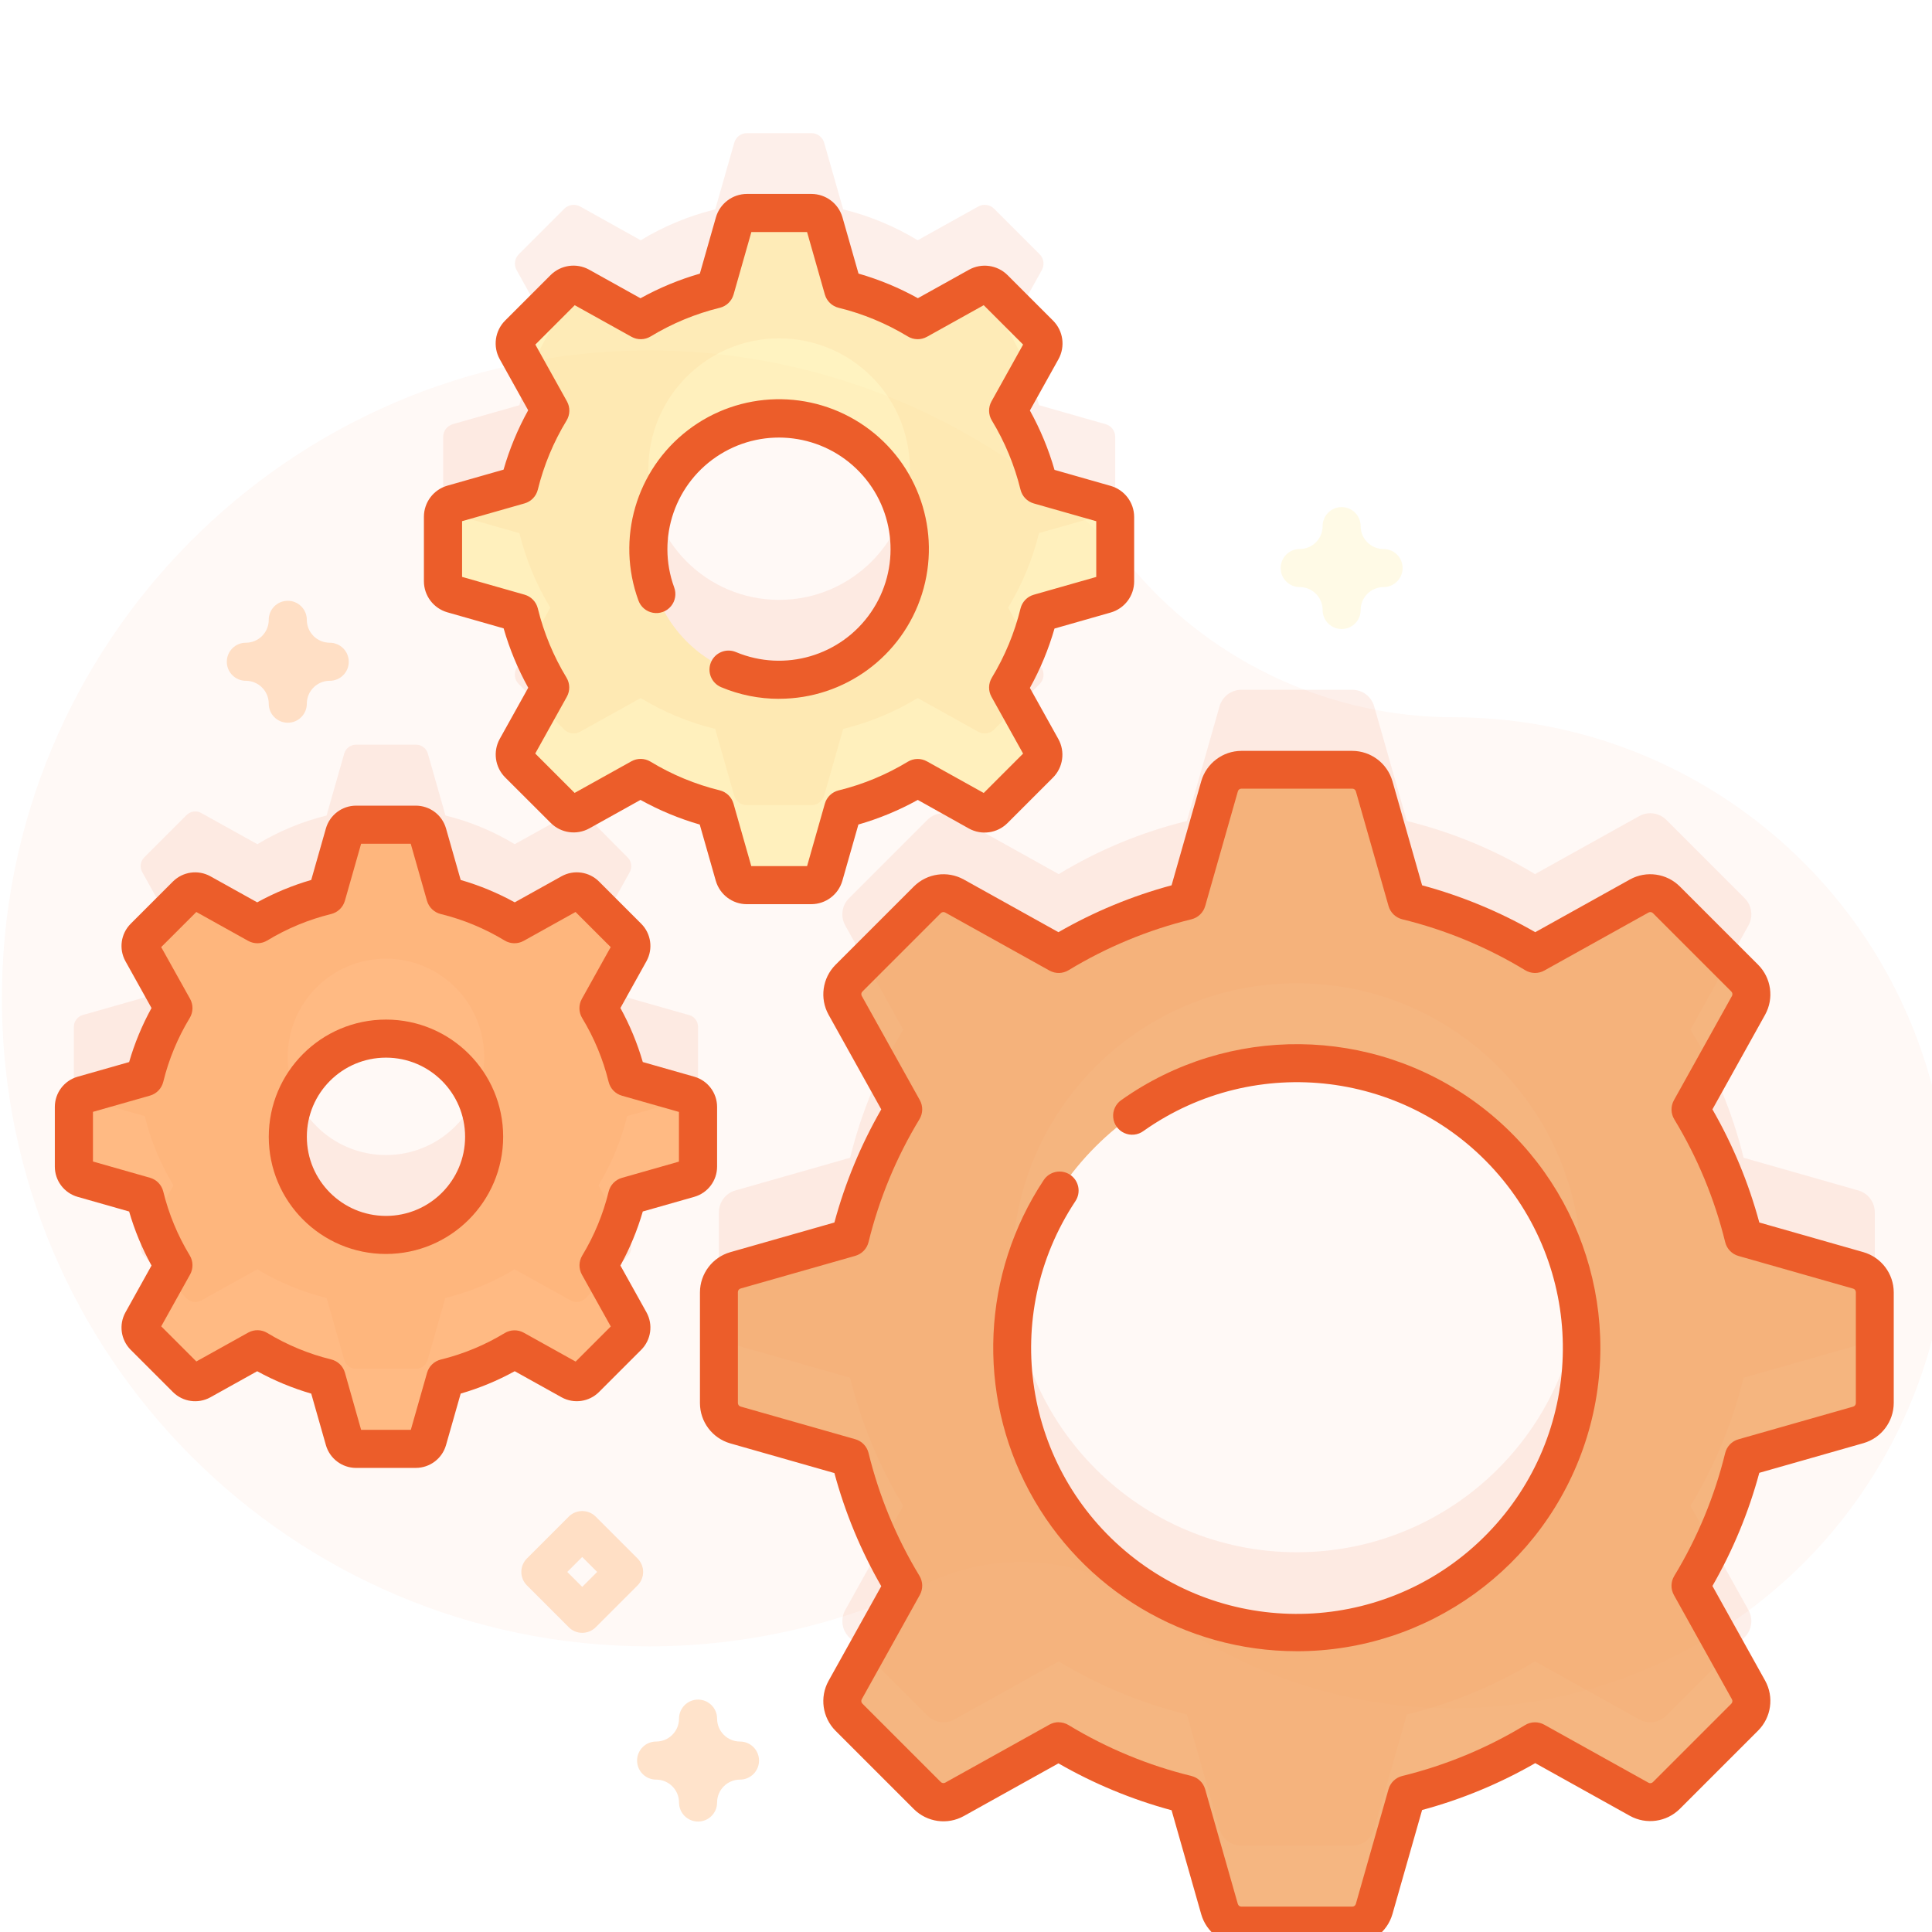
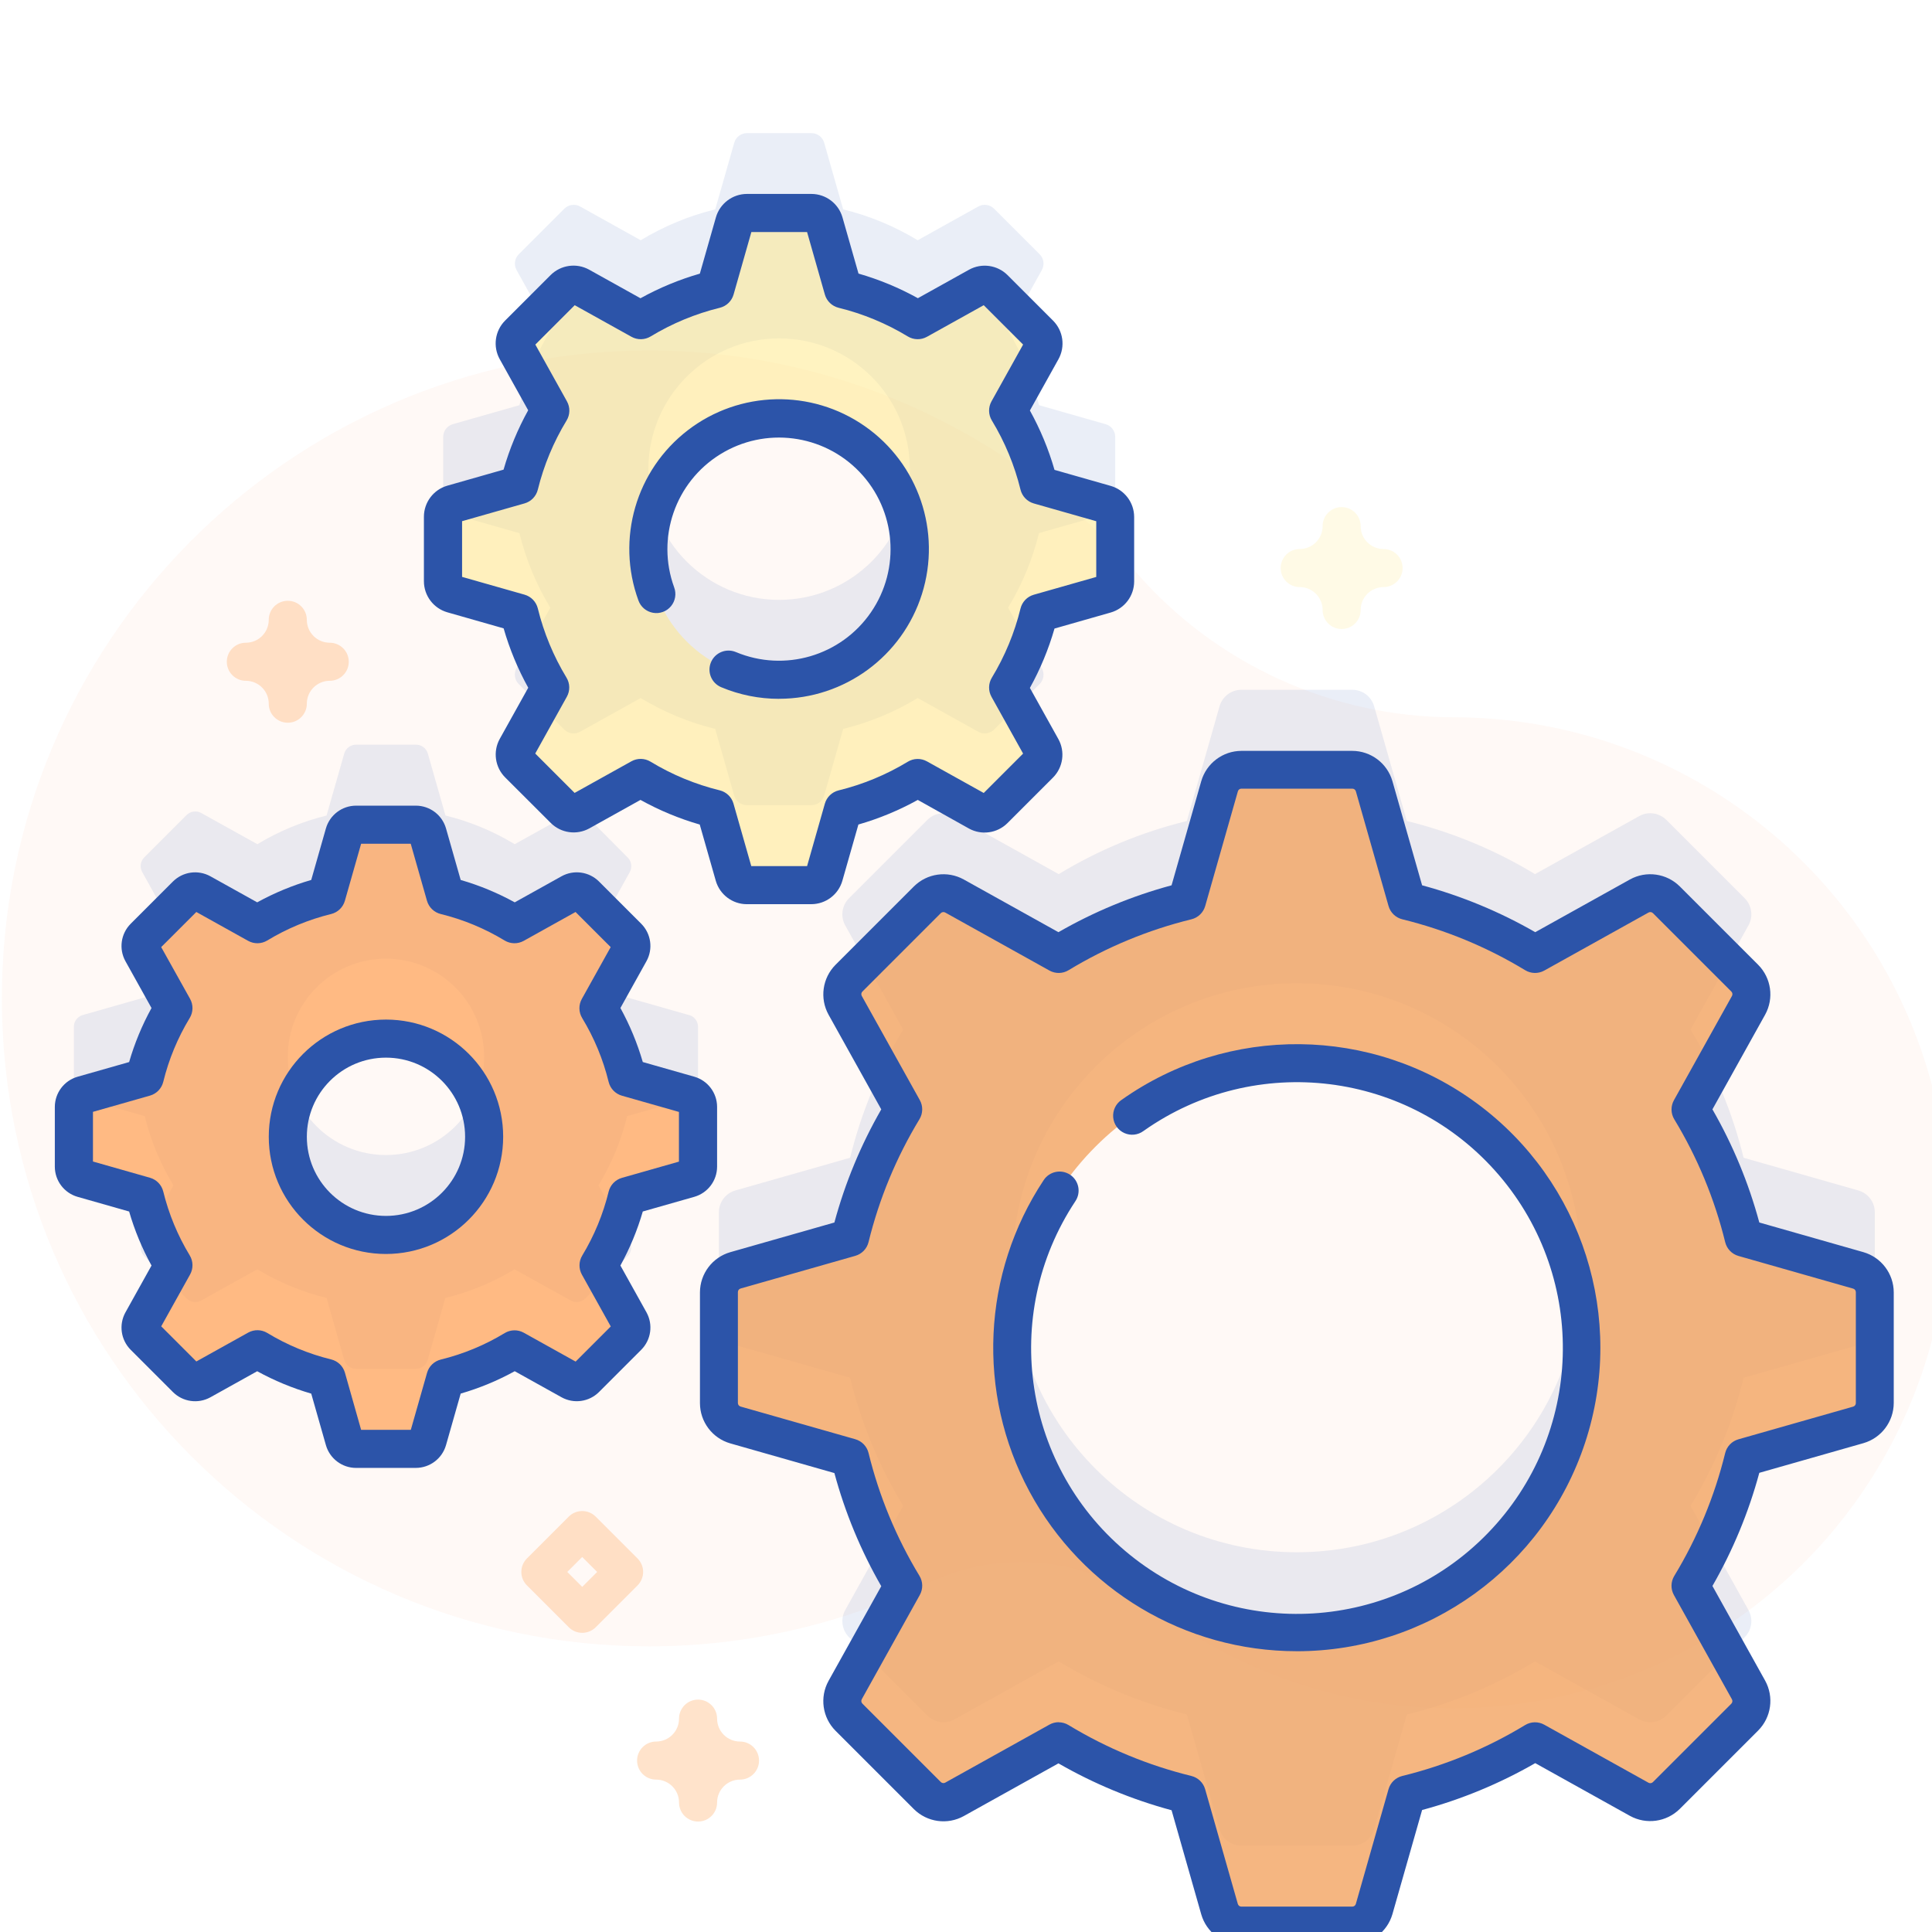
<svg xmlns="http://www.w3.org/2000/svg" id="custom-app-illustration" class="icon" width="100" height="100" viewBox="0 0 92.778 80">
  <g id="custom-app-illustration" transform="translate(0 -17.999)">
    <path id="Path_239" class="path fill primary" d="M69.929,92.749h-.105a20.248,20.248,0,0,1-15.25-6.943,31.042,31.042,0,0,0-23.6-10.672,31.115,31.115,0,0,0,.141,62.229,30.979,30.979,0,0,0,13.442-3.047,10.377,10.377,0,0,1,10.778,1.126A23.792,23.792,0,1,0,69.929,92.749Z" transform="translate(0 -46.692)" fill="#ffbd9f" opacity="0.1" />
-     <path id="Path_240" class="path fill primary" d="M243.586,188.317l-5.508-1.569a21.95,21.95,0,0,0-2.551-6.155l2.787-5.006a1.093,1.093,0,0,0-.182-1.3l-3.765-3.765a1.093,1.093,0,0,0-1.3-.182l-5.006,2.787a21.951,21.951,0,0,0-6.155-2.551l-1.569-5.508a1.091,1.091,0,0,0-1.05-.793h-5.324a1.091,1.091,0,0,0-1.05.793l-1.569,5.508a21.951,21.951,0,0,0-6.155,2.551l-5.006-2.787a1.093,1.093,0,0,0-1.3.182l-3.765,3.765a1.093,1.093,0,0,0-.182,1.3l2.787,5.006a21.95,21.95,0,0,0-2.551,6.155l-5.508,1.569a1.091,1.091,0,0,0-.793,1.05v5.324a1.091,1.091,0,0,0,.793,1.05l5.508,1.569a21.95,21.95,0,0,0,2.551,6.155l-2.787,5.006a1.093,1.093,0,0,0,.182,1.3l3.765,3.765a1.093,1.093,0,0,0,1.3.182l5.006-2.787a21.949,21.949,0,0,0,6.155,2.551l1.569,5.508a1.091,1.091,0,0,0,1.05.793h5.324a1.091,1.091,0,0,0,1.05-.793l1.569-5.508a21.951,21.951,0,0,0,6.155-2.551l5.006,2.787a1.093,1.093,0,0,0,1.3-.182l3.765-3.765a1.093,1.093,0,0,0,.182-1.3l-2.787-5.006a21.95,21.95,0,0,0,2.551-6.155l5.508-1.569a1.091,1.091,0,0,0,.793-1.05v-5.324A1.091,1.091,0,0,0,243.586,188.317Zm-26.963,17.375a13.663,13.663,0,1,1,13.663-13.663A13.664,13.664,0,0,1,216.623,205.692Z" transform="translate(-154.348 -119.54)" fill="#ec5d2a" opacity="0.1" />
-     <path id="Path_241" class="path fill primary" d="M48.953,191.708l-2.974-.847a11.854,11.854,0,0,0-1.377-3.323l1.5-2.7a.59.59,0,0,0-.1-.7L43.975,182.1a.59.59,0,0,0-.7-.1l-2.7,1.5a11.854,11.854,0,0,0-3.323-1.377l-.847-2.974a.589.589,0,0,0-.567-.428H32.956a.59.59,0,0,0-.567.428l-.847,2.974a11.854,11.854,0,0,0-3.323,1.377l-2.7-1.5a.59.59,0,0,0-.7.1l-2.033,2.033a.59.59,0,0,0-.1.7l1.5,2.7a11.854,11.854,0,0,0-1.377,3.323l-2.974.847a.589.589,0,0,0-.428.567v2.875a.589.589,0,0,0,.428.567l2.974.847a11.854,11.854,0,0,0,1.377,3.323l-1.5,2.7a.591.591,0,0,0,.1.7l2.033,2.033a.59.59,0,0,0,.7.1l2.7-1.5a11.853,11.853,0,0,0,3.323,1.377l.847,2.974a.589.589,0,0,0,.567.428h2.875a.59.59,0,0,0,.567-.428l.847-2.974a11.853,11.853,0,0,0,3.323-1.377l2.7,1.5a.59.59,0,0,0,.7-.1l2.033-2.033a.59.59,0,0,0,.1-.7l-1.5-2.7a11.852,11.852,0,0,0,1.377-3.323l2.974-.847a.589.589,0,0,0,.428-.567v-2.875a.589.589,0,0,0-.428-.567Zm-14.56,6.719a4.714,4.714,0,1,1,4.714-4.714A4.714,4.714,0,0,1,34.394,198.427Z" transform="translate(-15.859 -131.35)" fill="#ec5d2a" opacity="0.1" />
-     <path id="Path_242" class="path fill primary" d="M148.223,31.98l-3.2-.912a12.765,12.765,0,0,0-1.483-3.579l1.621-2.911a.636.636,0,0,0-.106-.757l-2.189-2.189a.636.636,0,0,0-.757-.106l-2.911,1.621a12.764,12.764,0,0,0-3.579-1.483l-.912-3.2a.635.635,0,0,0-.611-.461H131a.635.635,0,0,0-.611.461l-.912,3.2a12.764,12.764,0,0,0-3.579,1.483l-2.911-1.621a.636.636,0,0,0-.757.106l-2.189,2.189a.636.636,0,0,0-.106.757l1.621,2.911a12.764,12.764,0,0,0-1.483,3.579l-3.2.912a.635.635,0,0,0-.461.611v3.1a.635.635,0,0,0,.461.611l3.2.912a12.764,12.764,0,0,0,1.483,3.579L119.931,43.7a.636.636,0,0,0,.106.757l2.189,2.189a.636.636,0,0,0,.757.106l2.911-1.621a12.758,12.758,0,0,0,3.579,1.483l.912,3.2a.635.635,0,0,0,.611.461h3.1a.635.635,0,0,0,.611-.461l.912-3.2a12.764,12.764,0,0,0,3.579-1.483l2.911,1.621a.636.636,0,0,0,.757-.106l2.189-2.189a.636.636,0,0,0,.106-.757l-1.621-2.911a12.763,12.763,0,0,0,1.483-3.579l3.2-.912a.635.635,0,0,0,.461-.611v-3.1A.635.635,0,0,0,148.223,31.98Zm-15.679,8.437a6.278,6.278,0,1,1,6.278-6.278A6.279,6.279,0,0,1,132.544,40.417Z" transform="translate(-95.129)" fill="#ec5d2a" opacity="0.101" />
+     <path id="Path_240" class="path fill primary" d="M243.586,188.317l-5.508-1.569a21.95,21.95,0,0,0-2.551-6.155l2.787-5.006a1.093,1.093,0,0,0-.182-1.3l-3.765-3.765a1.093,1.093,0,0,0-1.3-.182l-5.006,2.787a21.951,21.951,0,0,0-6.155-2.551l-1.569-5.508a1.091,1.091,0,0,0-1.05-.793h-5.324a1.091,1.091,0,0,0-1.05.793l-1.569,5.508a21.951,21.951,0,0,0-6.155,2.551l-5.006-2.787a1.093,1.093,0,0,0-1.3.182l-3.765,3.765a1.093,1.093,0,0,0-.182,1.3l2.787,5.006a21.95,21.95,0,0,0-2.551,6.155l-5.508,1.569a1.091,1.091,0,0,0-.793,1.05v5.324a1.091,1.091,0,0,0,.793,1.05l5.508,1.569a21.95,21.95,0,0,0,2.551,6.155l-2.787,5.006a1.093,1.093,0,0,0,.182,1.3l3.765,3.765a1.093,1.093,0,0,0,1.3.182l5.006-2.787a21.949,21.949,0,0,0,6.155,2.551l1.569,5.508a1.091,1.091,0,0,0,1.05.793h5.324a1.091,1.091,0,0,0,1.05-.793l1.569-5.508a21.951,21.951,0,0,0,6.155-2.551l5.006,2.787a1.093,1.093,0,0,0,1.3-.182l3.765-3.765a1.093,1.093,0,0,0,.182-1.3l-2.787-5.006a21.95,21.95,0,0,0,2.551-6.155l5.508-1.569a1.091,1.091,0,0,0,.793-1.05v-5.324A1.091,1.091,0,0,0,243.586,188.317Zm-26.963,17.375a13.663,13.663,0,1,1,13.663-13.663A13.664,13.664,0,0,1,216.623,205.692Z" transform="translate(-154.348 -119.54)" fill="#2c54a9" opacity="0.1" />
+     <path id="Path_241" class="path fill primary" d="M48.953,191.708l-2.974-.847a11.854,11.854,0,0,0-1.377-3.323l1.5-2.7a.59.59,0,0,0-.1-.7L43.975,182.1a.59.59,0,0,0-.7-.1l-2.7,1.5a11.854,11.854,0,0,0-3.323-1.377l-.847-2.974a.589.589,0,0,0-.567-.428H32.956a.59.59,0,0,0-.567.428l-.847,2.974a11.854,11.854,0,0,0-3.323,1.377l-2.7-1.5a.59.59,0,0,0-.7.1l-2.033,2.033a.59.59,0,0,0-.1.7l1.5,2.7a11.854,11.854,0,0,0-1.377,3.323l-2.974.847a.589.589,0,0,0-.428.567v2.875a.589.589,0,0,0,.428.567l2.974.847a11.854,11.854,0,0,0,1.377,3.323l-1.5,2.7a.591.591,0,0,0,.1.7l2.033,2.033a.59.59,0,0,0,.7.1l2.7-1.5a11.853,11.853,0,0,0,3.323,1.377l.847,2.974a.589.589,0,0,0,.567.428h2.875a.59.59,0,0,0,.567-.428l.847-2.974a11.853,11.853,0,0,0,3.323-1.377l2.7,1.5a.59.59,0,0,0,.7-.1l2.033-2.033a.59.59,0,0,0,.1-.7l-1.5-2.7a11.852,11.852,0,0,0,1.377-3.323l2.974-.847a.589.589,0,0,0,.428-.567v-2.875a.589.589,0,0,0-.428-.567Zm-14.56,6.719a4.714,4.714,0,1,1,4.714-4.714A4.714,4.714,0,0,1,34.394,198.427Z" transform="translate(-15.859 -131.35)" fill="#2c54a9" opacity="0.1" />
+     <path id="Path_242" class="path fill primary" d="M148.223,31.98l-3.2-.912a12.765,12.765,0,0,0-1.483-3.579l1.621-2.911a.636.636,0,0,0-.106-.757l-2.189-2.189a.636.636,0,0,0-.757-.106l-2.911,1.621a12.764,12.764,0,0,0-3.579-1.483l-.912-3.2a.635.635,0,0,0-.611-.461H131a.635.635,0,0,0-.611.461l-.912,3.2a12.764,12.764,0,0,0-3.579,1.483l-2.911-1.621a.636.636,0,0,0-.757.106l-2.189,2.189a.636.636,0,0,0-.106.757l1.621,2.911a12.764,12.764,0,0,0-1.483,3.579l-3.2.912a.635.635,0,0,0-.461.611v3.1a.635.635,0,0,0,.461.611l3.2.912a12.764,12.764,0,0,0,1.483,3.579L119.931,43.7a.636.636,0,0,0,.106.757l2.189,2.189a.636.636,0,0,0,.757.106l2.911-1.621a12.758,12.758,0,0,0,3.579,1.483l.912,3.2a.635.635,0,0,0,.611.461h3.1a.635.635,0,0,0,.611-.461l.912-3.2a12.764,12.764,0,0,0,3.579-1.483l2.911,1.621a.636.636,0,0,0,.757-.106l2.189-2.189a.636.636,0,0,0,.106-.757l-1.621-2.911a12.763,12.763,0,0,0,1.483-3.579l3.2-.912a.635.635,0,0,0,.461-.611v-3.1A.635.635,0,0,0,148.223,31.98Zm-15.679,8.437a6.278,6.278,0,1,1,6.278-6.278A6.279,6.279,0,0,1,132.544,40.417Z" transform="translate(-95.129)" fill="#2c54a9" opacity="0.101" />
    <path id="Path_243" class="path fill primary" d="M243.586,209.317l-5.508-1.569a21.95,21.95,0,0,0-2.551-6.155l2.787-5.006a1.093,1.093,0,0,0-.182-1.3l-3.765-3.765a1.093,1.093,0,0,0-1.3-.182l-5.006,2.787a21.951,21.951,0,0,0-6.155-2.551l-1.569-5.508a1.091,1.091,0,0,0-1.05-.793h-5.324a1.092,1.092,0,0,0-1.05.793l-1.569,5.508a21.951,21.951,0,0,0-6.155,2.551l-5.006-2.787a1.093,1.093,0,0,0-1.3.182l-3.765,3.765a1.093,1.093,0,0,0-.182,1.3l2.787,5.006a21.948,21.948,0,0,0-2.551,6.155l-5.508,1.569a1.091,1.091,0,0,0-.793,1.05v5.324a1.091,1.091,0,0,0,.793,1.05l5.508,1.569a21.95,21.95,0,0,0,2.551,6.155l-2.787,5.006a1.093,1.093,0,0,0,.182,1.3l3.765,3.765a1.093,1.093,0,0,0,1.3.182l5.006-2.787a21.949,21.949,0,0,0,6.155,2.551l1.569,5.508a1.091,1.091,0,0,0,1.05.793h5.324a1.091,1.091,0,0,0,1.05-.793l1.569-5.508a21.951,21.951,0,0,0,6.155-2.551l5.006,2.787a1.093,1.093,0,0,0,1.3-.182l3.765-3.765a1.093,1.093,0,0,0,.182-1.3l-2.787-5.006a21.95,21.95,0,0,0,2.551-6.155l5.508-1.569a1.091,1.091,0,0,0,.793-1.05v-5.324A1.091,1.091,0,0,0,243.586,209.317Zm-26.963,17.375a13.663,13.663,0,1,1,13.663-13.663A13.664,13.664,0,0,1,216.623,226.692Z" transform="translate(-154.348 -136.701)" fill="#f2a461" opacity="0.8" />
    <path id="Path_244" class="path fill primary" d="M48.953,212.708l-2.974-.847a11.854,11.854,0,0,0-1.377-3.323l1.5-2.7a.59.59,0,0,0-.1-.7L43.975,203.1a.59.59,0,0,0-.7-.1l-2.7,1.5a11.854,11.854,0,0,0-3.323-1.377l-.847-2.974a.589.589,0,0,0-.567-.428H32.956a.59.59,0,0,0-.567.428l-.847,2.974a11.854,11.854,0,0,0-3.323,1.377l-2.7-1.5a.59.59,0,0,0-.7.1l-2.033,2.033a.59.59,0,0,0-.1.7l1.5,2.7a11.854,11.854,0,0,0-1.377,3.323l-2.974.847a.589.589,0,0,0-.428.567v2.875a.589.589,0,0,0,.428.567l2.974.847a11.854,11.854,0,0,0,1.377,3.323l-1.5,2.7a.591.591,0,0,0,.1.7l2.033,2.033a.59.59,0,0,0,.7.1l2.7-1.5a11.853,11.853,0,0,0,3.323,1.377l.847,2.974a.589.589,0,0,0,.567.428h2.875a.59.59,0,0,0,.567-.428l.847-2.974a11.853,11.853,0,0,0,3.323-1.377l2.7,1.5a.59.59,0,0,0,.7-.1l2.033-2.033a.59.59,0,0,0,.1-.7l-1.5-2.7a11.852,11.852,0,0,0,1.377-3.323l2.974-.847a.589.589,0,0,0,.428-.567v-2.875a.589.589,0,0,0-.428-.567Zm-14.56,6.719a4.714,4.714,0,1,1,4.714-4.714A4.714,4.714,0,0,1,34.394,219.427Z" transform="translate(-15.859 -148.512)" fill="#ffa052" opacity="0.7" />
    <path id="Path_245" class="path fill primary" d="M148.223,52.98l-3.2-.912a12.765,12.765,0,0,0-1.483-3.579l1.621-2.911a.636.636,0,0,0-.106-.757l-2.189-2.189a.636.636,0,0,0-.757-.106l-2.911,1.621a12.764,12.764,0,0,0-3.579-1.483l-.912-3.2a.635.635,0,0,0-.611-.461H131a.635.635,0,0,0-.611.461l-.912,3.2a12.764,12.764,0,0,0-3.579,1.483l-2.911-1.621a.636.636,0,0,0-.757.106l-2.189,2.189a.636.636,0,0,0-.106.757l1.621,2.911a12.764,12.764,0,0,0-1.483,3.579l-3.2.912a.635.635,0,0,0-.461.611v3.1a.635.635,0,0,0,.461.611l3.2.912a12.764,12.764,0,0,0,1.483,3.579L119.931,64.7a.636.636,0,0,0,.106.757l2.189,2.189a.636.636,0,0,0,.757.106l2.911-1.621a12.759,12.759,0,0,0,3.579,1.483l.912,3.2a.635.635,0,0,0,.611.461h3.1a.635.635,0,0,0,.611-.461l.912-3.2a12.764,12.764,0,0,0,3.579-1.483l2.911,1.621a.636.636,0,0,0,.757-.106l2.189-2.189a.636.636,0,0,0,.106-.757l-1.621-2.911a12.763,12.763,0,0,0,1.483-3.579l3.2-.912a.635.635,0,0,0,.461-.611v-3.1a.635.635,0,0,0-.461-.611Zm-15.679,8.437a6.278,6.278,0,1,1,6.278-6.278A6.279,6.279,0,0,1,132.544,61.417Z" transform="translate(-95.129 -17.162)" fill="#ffe783" opacity="0.5" />
    <g id="Group_53" transform="translate(2.633 20.923)">
-       <path id="Path_246" class="path fill primary" d="M215.2,237.613h-5.323a2.014,2.014,0,0,1-1.929-1.456l-1.425-5a22.835,22.835,0,0,1-5.433-2.251l-4.548,2.532a2.015,2.015,0,0,1-2.393-.334l-3.765-3.765a2.015,2.015,0,0,1-.335-2.392l2.533-4.549a22.828,22.828,0,0,1-2.251-5.433l-5-1.425a2.014,2.014,0,0,1-1.456-1.929v-5.324a2.014,2.014,0,0,1,1.456-1.929l5-1.425a22.836,22.836,0,0,1,2.251-5.433l-2.532-4.548a2.015,2.015,0,0,1,.334-2.393l3.765-3.765a2.015,2.015,0,0,1,2.392-.335l4.549,2.532a22.834,22.834,0,0,1,5.433-2.251l1.425-5a2.014,2.014,0,0,1,1.93-1.456H215.2a2.014,2.014,0,0,1,1.929,1.456l1.425,5a22.836,22.836,0,0,1,5.433,2.251l4.548-2.532a2.015,2.015,0,0,1,2.393.334l3.765,3.765a2.015,2.015,0,0,1,.335,2.392l-2.532,4.549a22.828,22.828,0,0,1,2.251,5.433l5,1.425h0a2.015,2.015,0,0,1,1.456,1.929V211.6a2.014,2.014,0,0,1-1.456,1.929l-5,1.425a22.843,22.843,0,0,1-2.251,5.433l2.532,4.548a2.015,2.015,0,0,1-.335,2.393l-3.765,3.765a2.015,2.015,0,0,1-2.392.335l-4.549-2.533a22.835,22.835,0,0,1-5.433,2.251l-1.425,5a2.015,2.015,0,0,1-1.929,1.456Zm-14.1-10.68a.912.912,0,0,1,.474.133,21.012,21.012,0,0,0,5.9,2.445.914.914,0,0,1,.661.637l1.569,5.508a.177.177,0,0,0,.171.129H215.2a.177.177,0,0,0,.172-.129l1.569-5.508a.914.914,0,0,1,.661-.637,21.011,21.011,0,0,0,5.9-2.445.914.914,0,0,1,.918-.017l5.006,2.787a.178.178,0,0,0,.212-.03l3.765-3.765a.179.179,0,0,0,.029-.213l-2.786-5.005a.914.914,0,0,1,.017-.918,21.014,21.014,0,0,0,2.445-5.9.914.914,0,0,1,.637-.661l5.509-1.569a.177.177,0,0,0,.129-.171v-5.324a.177.177,0,0,0-.129-.172l-5.508-1.569a.914.914,0,0,1-.637-.661,21.019,21.019,0,0,0-2.445-5.9.914.914,0,0,1-.017-.918l2.787-5.006a.178.178,0,0,0-.03-.212l-3.765-3.765a.179.179,0,0,0-.213-.029l-5.005,2.786a.913.913,0,0,1-.918-.017,21.023,21.023,0,0,0-5.9-2.445.914.914,0,0,1-.661-.637l-1.569-5.508a.177.177,0,0,0-.172-.129h-5.323a.176.176,0,0,0-.171.129l-1.569,5.508a.914.914,0,0,1-.661.637,21.013,21.013,0,0,0-5.9,2.445.913.913,0,0,1-.918.017l-5.006-2.787a.178.178,0,0,0-.212.03l-3.765,3.765a.179.179,0,0,0-.029.213l2.786,5a.914.914,0,0,1-.017.918,21.01,21.01,0,0,0-2.445,5.9.914.914,0,0,1-.637.661l-5.508,1.569a.177.177,0,0,0-.129.172V211.6a.176.176,0,0,0,.129.171l5.508,1.569a.914.914,0,0,1,.637.661,21.014,21.014,0,0,0,2.445,5.9.914.914,0,0,1,.017.918l-2.787,5.006a.178.178,0,0,0,.03.212l3.765,3.765a.178.178,0,0,0,.213.029l5.005-2.787a.912.912,0,0,1,.444-.115Zm11.435-3.413a14.575,14.575,0,0,1-12.152-22.625.914.914,0,1,1,1.523,1.011,12.767,12.767,0,1,0,3.267-3.367.914.914,0,1,1-1.057-1.491,14.576,14.576,0,1,1,8.419,26.473Z" transform="translate(-152.895 -153.539)" fill="#ec5d2a" />
-       <path id="Path_247" class="path fill primary" d="M31.744,226.525H28.869a1.51,1.51,0,0,1-1.446-1.092l-.705-2.476a12.76,12.76,0,0,1-2.595-1.075l-2.25,1.253a1.511,1.511,0,0,1-1.794-.251l-2.033-2.033a1.51,1.51,0,0,1-.251-1.793l1.253-2.251a12.747,12.747,0,0,1-1.075-2.595l-2.476-.705a1.51,1.51,0,0,1-1.092-1.446v-2.875a1.51,1.51,0,0,1,1.092-1.446l2.476-.705a12.749,12.749,0,0,1,1.075-2.595l-1.253-2.25a1.51,1.51,0,0,1,.251-1.794l2.033-2.033a1.511,1.511,0,0,1,1.793-.251l2.251,1.253a12.747,12.747,0,0,1,2.595-1.075l.705-2.476a1.51,1.51,0,0,1,1.446-1.092h2.875a1.51,1.51,0,0,1,1.446,1.092l.705,2.476a12.758,12.758,0,0,1,2.595,1.075l2.25-1.253a1.511,1.511,0,0,1,1.794.25l2.033,2.033a1.51,1.51,0,0,1,.251,1.793l-1.253,2.251a12.747,12.747,0,0,1,1.075,2.595l2.476.705a1.51,1.51,0,0,1,1.092,1.446v2.875a1.51,1.51,0,0,1-1.092,1.446l-2.476.705a12.761,12.761,0,0,1-1.075,2.595l1.253,2.25a1.51,1.51,0,0,1-.251,1.794l-2.033,2.033a1.51,1.51,0,0,1-1.793.251l-2.251-1.253a12.754,12.754,0,0,1-2.595,1.075l-.705,2.476a1.51,1.51,0,0,1-1.446,1.092Zm-2.63-1.828H31.5l.78-2.739a.914.914,0,0,1,.661-.637,10.932,10.932,0,0,0,3.067-1.271.914.914,0,0,1,.918-.017l2.489,1.386,1.687-1.687-1.386-2.489a.914.914,0,0,1,.017-.918A10.931,10.931,0,0,0,41,213.257a.914.914,0,0,1,.637-.661l2.739-.78V209.43l-2.739-.78a.914.914,0,0,1-.637-.661,10.928,10.928,0,0,0-1.271-3.067.914.914,0,0,1-.017-.918l1.386-2.489-1.687-1.687-2.489,1.386a.914.914,0,0,1-.918-.017,10.926,10.926,0,0,0-3.067-1.271.914.914,0,0,1-.661-.637l-.78-2.739H29.114l-.78,2.739a.914.914,0,0,1-.661.637,10.926,10.926,0,0,0-3.067,1.271.914.914,0,0,1-.918.017L21.2,199.828l-1.687,1.687L20.9,204a.914.914,0,0,1-.017.918,10.932,10.932,0,0,0-1.271,3.067.914.914,0,0,1-.637.661l-2.739.78v2.385l2.739.78a.914.914,0,0,1,.637.661,10.927,10.927,0,0,0,1.271,3.067.914.914,0,0,1,.017.918l-1.386,2.489,1.687,1.687,2.489-1.386a.914.914,0,0,1,.918.017,10.931,10.931,0,0,0,3.067,1.271.914.914,0,0,1,.661.637Zm15.5-15.2h0Zm0,0h0Z" transform="translate(-14.405 -165.346)" fill="#ec5d2a" />
-       <path id="Path_248" class="path fill primary" d="M76.244,262.19a5.628,5.628,0,1,1,5.628-5.628A5.634,5.634,0,0,1,76.244,262.19Zm0-9.428a3.8,3.8,0,1,0,3.8,3.8A3.8,3.8,0,0,0,76.244,252.762Z" transform="translate(-60.342 -211.285)" fill="#ec5d2a" />
-       <path id="Path_249" class="path fill primary" d="M130.006,68.108h-3.1a1.555,1.555,0,0,1-1.49-1.125l-.77-2.7A13.654,13.654,0,0,1,121.8,63.1l-2.457,1.368a1.556,1.556,0,0,1-1.848-.258L115.3,62.018a1.555,1.555,0,0,1-.259-1.847l1.369-2.458a13.654,13.654,0,0,1-1.182-2.851l-2.7-.77A1.555,1.555,0,0,1,111.4,52.6v-3.1a1.555,1.555,0,0,1,1.125-1.49l2.7-.77a13.655,13.655,0,0,1,1.182-2.851l-1.368-2.457a1.556,1.556,0,0,1,.258-1.848l2.189-2.189a1.556,1.556,0,0,1,1.847-.259L121.8,39.01a13.654,13.654,0,0,1,2.851-1.182l.77-2.7A1.555,1.555,0,0,1,126.91,34h3.1a1.555,1.555,0,0,1,1.49,1.125l.77,2.7a13.654,13.654,0,0,1,2.851,1.182l2.457-1.368a1.556,1.556,0,0,1,1.848.258l2.189,2.189a1.555,1.555,0,0,1,.259,1.847L140.5,44.4a13.653,13.653,0,0,1,1.182,2.851l2.7.77a1.555,1.555,0,0,1,1.125,1.49v3.1a1.555,1.555,0,0,1-1.125,1.49l-2.7.77a13.655,13.655,0,0,1-1.182,2.851l1.368,2.457a1.556,1.556,0,0,1-.258,1.848l-2.189,2.189a1.556,1.556,0,0,1-1.847.259L135.116,63.1a13.654,13.654,0,0,1-2.851,1.182l-.77,2.7a1.555,1.555,0,0,1-1.49,1.125Zm-2.885-1.828H129.8l.854-3a.914.914,0,0,1,.661-.637,11.842,11.842,0,0,0,3.323-1.377.913.913,0,0,1,.918-.017l2.727,1.518,1.891-1.891-1.518-2.727a.914.914,0,0,1,.017-.918,11.84,11.84,0,0,0,1.377-3.323.914.914,0,0,1,.637-.661l3-.854V49.717l-3-.854a.914.914,0,0,1-.637-.661,11.842,11.842,0,0,0-1.377-3.323.914.914,0,0,1-.017-.918l1.518-2.727-1.891-1.891-2.727,1.518a.914.914,0,0,1-.918-.017,11.84,11.84,0,0,0-3.323-1.377.914.914,0,0,1-.661-.637l-.854-3h-2.675l-.854,3a.914.914,0,0,1-.661.637,11.843,11.843,0,0,0-3.323,1.377.914.914,0,0,1-.918.017l-2.727-1.518-1.891,1.891,1.518,2.727a.914.914,0,0,1-.017.918A11.839,11.839,0,0,0,116.87,48.2a.914.914,0,0,1-.637.661l-3,.854v2.675l3,.854a.914.914,0,0,1,.637.661,11.842,11.842,0,0,0,1.377,3.323.914.914,0,0,1,.017.918l-1.518,2.727,1.891,1.891,2.727-1.518a.913.913,0,0,1,.918.017,11.84,11.84,0,0,0,3.323,1.377.914.914,0,0,1,.661.637Zm1.337-8.034a7.147,7.147,0,0,1-2.783-.559A.914.914,0,0,1,126.382,56a5.358,5.358,0,1,0-2.965-3.108.914.914,0,1,1-1.717.627,7.193,7.193,0,1,1,6.758,4.725Z" transform="translate(-93.676 -34)" fill="#ec5d2a" />
+       <path id="Path_246" class="path fill primary" d="M215.2,237.613h-5.323a2.014,2.014,0,0,1-1.929-1.456l-1.425-5a22.835,22.835,0,0,1-5.433-2.251l-4.548,2.532a2.015,2.015,0,0,1-2.393-.334l-3.765-3.765a2.015,2.015,0,0,1-.335-2.392l2.533-4.549a22.828,22.828,0,0,1-2.251-5.433l-5-1.425a2.014,2.014,0,0,1-1.456-1.929v-5.324a2.014,2.014,0,0,1,1.456-1.929l5-1.425a22.836,22.836,0,0,1,2.251-5.433l-2.532-4.548a2.015,2.015,0,0,1,.334-2.393l3.765-3.765a2.015,2.015,0,0,1,2.392-.335l4.549,2.532a22.834,22.834,0,0,1,5.433-2.251l1.425-5a2.014,2.014,0,0,1,1.93-1.456H215.2a2.014,2.014,0,0,1,1.929,1.456l1.425,5a22.836,22.836,0,0,1,5.433,2.251l4.548-2.532a2.015,2.015,0,0,1,2.393.334l3.765,3.765a2.015,2.015,0,0,1,.335,2.392l-2.532,4.549a22.828,22.828,0,0,1,2.251,5.433l5,1.425h0a2.015,2.015,0,0,1,1.456,1.929V211.6a2.014,2.014,0,0,1-1.456,1.929l-5,1.425a22.843,22.843,0,0,1-2.251,5.433l2.532,4.548a2.015,2.015,0,0,1-.335,2.393l-3.765,3.765a2.015,2.015,0,0,1-2.392.335l-4.549-2.533a22.835,22.835,0,0,1-5.433,2.251l-1.425,5a2.015,2.015,0,0,1-1.929,1.456Zm-14.1-10.68a.912.912,0,0,1,.474.133,21.012,21.012,0,0,0,5.9,2.445.914.914,0,0,1,.661.637l1.569,5.508a.177.177,0,0,0,.171.129H215.2a.177.177,0,0,0,.172-.129l1.569-5.508a.914.914,0,0,1,.661-.637,21.011,21.011,0,0,0,5.9-2.445.914.914,0,0,1,.918-.017l5.006,2.787a.178.178,0,0,0,.212-.03l3.765-3.765a.179.179,0,0,0,.029-.213l-2.786-5.005a.914.914,0,0,1,.017-.918,21.014,21.014,0,0,0,2.445-5.9.914.914,0,0,1,.637-.661l5.509-1.569a.177.177,0,0,0,.129-.171v-5.324a.177.177,0,0,0-.129-.172l-5.508-1.569a.914.914,0,0,1-.637-.661,21.019,21.019,0,0,0-2.445-5.9.914.914,0,0,1-.017-.918l2.787-5.006a.178.178,0,0,0-.03-.212l-3.765-3.765a.179.179,0,0,0-.213-.029l-5.005,2.786a.913.913,0,0,1-.918-.017,21.023,21.023,0,0,0-5.9-2.445.914.914,0,0,1-.661-.637l-1.569-5.508a.177.177,0,0,0-.172-.129h-5.323a.176.176,0,0,0-.171.129l-1.569,5.508a.914.914,0,0,1-.661.637,21.013,21.013,0,0,0-5.9,2.445.913.913,0,0,1-.918.017l-5.006-2.787a.178.178,0,0,0-.212.03l-3.765,3.765a.179.179,0,0,0-.029.213l2.786,5a.914.914,0,0,1-.017.918,21.01,21.01,0,0,0-2.445,5.9.914.914,0,0,1-.637.661l-5.508,1.569a.177.177,0,0,0-.129.172V211.6a.176.176,0,0,0,.129.171l5.508,1.569a.914.914,0,0,1,.637.661,21.014,21.014,0,0,0,2.445,5.9.914.914,0,0,1,.017.918l-2.787,5.006a.178.178,0,0,0,.03.212l3.765,3.765a.178.178,0,0,0,.213.029l5.005-2.787a.912.912,0,0,1,.444-.115Zm11.435-3.413a14.575,14.575,0,0,1-12.152-22.625.914.914,0,1,1,1.523,1.011,12.767,12.767,0,1,0,3.267-3.367.914.914,0,1,1-1.057-1.491,14.576,14.576,0,1,1,8.419,26.473Z" transform="translate(-152.895 -153.539)" fill="#2c54a9" />
+       <path id="Path_247" class="path fill primary" d="M31.744,226.525H28.869a1.51,1.51,0,0,1-1.446-1.092l-.705-2.476a12.76,12.76,0,0,1-2.595-1.075l-2.25,1.253a1.511,1.511,0,0,1-1.794-.251l-2.033-2.033a1.51,1.51,0,0,1-.251-1.793l1.253-2.251a12.747,12.747,0,0,1-1.075-2.595l-2.476-.705a1.51,1.51,0,0,1-1.092-1.446v-2.875a1.51,1.51,0,0,1,1.092-1.446l2.476-.705a12.749,12.749,0,0,1,1.075-2.595l-1.253-2.25a1.51,1.51,0,0,1,.251-1.794l2.033-2.033a1.511,1.511,0,0,1,1.793-.251l2.251,1.253a12.747,12.747,0,0,1,2.595-1.075l.705-2.476a1.51,1.51,0,0,1,1.446-1.092h2.875a1.51,1.51,0,0,1,1.446,1.092l.705,2.476a12.758,12.758,0,0,1,2.595,1.075l2.25-1.253a1.511,1.511,0,0,1,1.794.25l2.033,2.033a1.51,1.51,0,0,1,.251,1.793l-1.253,2.251a12.747,12.747,0,0,1,1.075,2.595l2.476.705a1.51,1.51,0,0,1,1.092,1.446v2.875a1.51,1.51,0,0,1-1.092,1.446l-2.476.705a12.761,12.761,0,0,1-1.075,2.595l1.253,2.25a1.51,1.51,0,0,1-.251,1.794l-2.033,2.033a1.51,1.51,0,0,1-1.793.251l-2.251-1.253a12.754,12.754,0,0,1-2.595,1.075l-.705,2.476a1.51,1.51,0,0,1-1.446,1.092Zm-2.63-1.828H31.5l.78-2.739a.914.914,0,0,1,.661-.637,10.932,10.932,0,0,0,3.067-1.271.914.914,0,0,1,.918-.017l2.489,1.386,1.687-1.687-1.386-2.489a.914.914,0,0,1,.017-.918A10.931,10.931,0,0,0,41,213.257a.914.914,0,0,1,.637-.661l2.739-.78V209.43l-2.739-.78a.914.914,0,0,1-.637-.661,10.928,10.928,0,0,0-1.271-3.067.914.914,0,0,1-.017-.918l1.386-2.489-1.687-1.687-2.489,1.386a.914.914,0,0,1-.918-.017,10.926,10.926,0,0,0-3.067-1.271.914.914,0,0,1-.661-.637l-.78-2.739H29.114l-.78,2.739a.914.914,0,0,1-.661.637,10.926,10.926,0,0,0-3.067,1.271.914.914,0,0,1-.918.017L21.2,199.828l-1.687,1.687L20.9,204a.914.914,0,0,1-.017.918,10.932,10.932,0,0,0-1.271,3.067.914.914,0,0,1-.637.661l-2.739.78v2.385l2.739.78a.914.914,0,0,1,.637.661,10.927,10.927,0,0,0,1.271,3.067.914.914,0,0,1,.017.918l-1.386,2.489,1.687,1.687,2.489-1.386a.914.914,0,0,1,.918.017,10.931,10.931,0,0,0,3.067,1.271.914.914,0,0,1,.661.637Zm15.5-15.2h0Zm0,0h0Z" transform="translate(-14.405 -165.346)" fill="#2c54a9" />
+       <path id="Path_248" class="path fill primary" d="M76.244,262.19a5.628,5.628,0,1,1,5.628-5.628A5.634,5.634,0,0,1,76.244,262.19Zm0-9.428a3.8,3.8,0,1,0,3.8,3.8A3.8,3.8,0,0,0,76.244,252.762Z" transform="translate(-60.342 -211.285)" fill="#2c54a9" />
+       <path id="Path_249" class="path fill primary" d="M130.006,68.108h-3.1a1.555,1.555,0,0,1-1.49-1.125l-.77-2.7A13.654,13.654,0,0,1,121.8,63.1l-2.457,1.368a1.556,1.556,0,0,1-1.848-.258L115.3,62.018a1.555,1.555,0,0,1-.259-1.847l1.369-2.458a13.654,13.654,0,0,1-1.182-2.851l-2.7-.77A1.555,1.555,0,0,1,111.4,52.6v-3.1a1.555,1.555,0,0,1,1.125-1.49l2.7-.77a13.655,13.655,0,0,1,1.182-2.851l-1.368-2.457a1.556,1.556,0,0,1,.258-1.848l2.189-2.189a1.556,1.556,0,0,1,1.847-.259L121.8,39.01a13.654,13.654,0,0,1,2.851-1.182l.77-2.7A1.555,1.555,0,0,1,126.91,34h3.1a1.555,1.555,0,0,1,1.49,1.125l.77,2.7a13.654,13.654,0,0,1,2.851,1.182l2.457-1.368a1.556,1.556,0,0,1,1.848.258l2.189,2.189a1.555,1.555,0,0,1,.259,1.847L140.5,44.4a13.653,13.653,0,0,1,1.182,2.851l2.7.77a1.555,1.555,0,0,1,1.125,1.49v3.1a1.555,1.555,0,0,1-1.125,1.49l-2.7.77a13.655,13.655,0,0,1-1.182,2.851l1.368,2.457a1.556,1.556,0,0,1-.258,1.848l-2.189,2.189a1.556,1.556,0,0,1-1.847.259L135.116,63.1a13.654,13.654,0,0,1-2.851,1.182l-.77,2.7a1.555,1.555,0,0,1-1.49,1.125Zm-2.885-1.828H129.8l.854-3a.914.914,0,0,1,.661-.637,11.842,11.842,0,0,0,3.323-1.377.913.913,0,0,1,.918-.017l2.727,1.518,1.891-1.891-1.518-2.727a.914.914,0,0,1,.017-.918,11.84,11.84,0,0,0,1.377-3.323.914.914,0,0,1,.637-.661l3-.854V49.717l-3-.854a.914.914,0,0,1-.637-.661,11.842,11.842,0,0,0-1.377-3.323.914.914,0,0,1-.017-.918l1.518-2.727-1.891-1.891-2.727,1.518a.914.914,0,0,1-.918-.017,11.84,11.84,0,0,0-3.323-1.377.914.914,0,0,1-.661-.637l-.854-3h-2.675l-.854,3a.914.914,0,0,1-.661.637,11.843,11.843,0,0,0-3.323,1.377.914.914,0,0,1-.918.017l-2.727-1.518-1.891,1.891,1.518,2.727a.914.914,0,0,1-.017.918A11.839,11.839,0,0,0,116.87,48.2a.914.914,0,0,1-.637.661l-3,.854v2.675l3,.854a.914.914,0,0,1,.637.661,11.842,11.842,0,0,0,1.377,3.323.914.914,0,0,1,.017.918l-1.518,2.727,1.891,1.891,2.727-1.518a.913.913,0,0,1,.918.017,11.84,11.84,0,0,0,3.323,1.377.914.914,0,0,1,.661.637Zm1.337-8.034a7.147,7.147,0,0,1-2.783-.559A.914.914,0,0,1,126.382,56a5.358,5.358,0,1,0-2.965-3.108.914.914,0,1,1-1.717.627,7.193,7.193,0,1,1,6.758,4.725Z" transform="translate(-93.676 -34)" fill="#2c54a9" />
    </g>
    <path id="Path_253" class="path fill primary" d="M139.895,385.908a.911.911,0,0,1-.646-.268l-2.01-2.01a.914.914,0,0,1,0-1.292l2.01-2.01a.914.914,0,0,1,1.293,0l2.01,2.01a.914.914,0,0,1,0,1.293l-2.01,2.01A.912.912,0,0,1,139.895,385.908Zm-.718-2.924.718.718.718-.718-.718-.718Z" transform="translate(-111.936 -295.887)" fill="#ffa052" opacity="0.3" />
    <path id="Path_254" class="path fill primary" d="M339.433,122.162a.914.914,0,0,1-.914-.914,1.1,1.1,0,0,0-1.1-1.1.914.914,0,1,1,0-1.828,1.1,1.1,0,0,0,1.1-1.1.914.914,0,1,1,1.828,0,1.1,1.1,0,0,0,1.1,1.1.914.914,0,0,1,0,1.828,1.1,1.1,0,0,0-1.1,1.1A.914.914,0,0,1,339.433,122.162Z" transform="translate(-275.005 -80.345)" fill="#ffe783" opacity="0.2" />
    <path id="Path_255" class="path fill primary" d="M170.336,435.495a.914.914,0,0,1-.914-.914,1.1,1.1,0,0,0-1.1-1.1.914.914,0,1,1,0-1.828,1.1,1.1,0,0,0,1.1-1.1.914.914,0,1,1,1.828,0,1.1,1.1,0,0,0,1.1,1.1.914.914,0,1,1,0,1.828,1.1,1.1,0,0,0-1.1,1.1A.914.914,0,0,1,170.336,435.495Z" transform="translate(-136.814 -336.411)" fill="#ffa052" opacity="0.3" />
    <path id="Path_256" class="path fill primary" d="M62.54,146.8a.914.914,0,0,1-.914-.914,1.1,1.1,0,0,0-1.1-1.1.914.914,0,0,1,0-1.828,1.1,1.1,0,0,0,1.1-1.1.914.914,0,1,1,1.828,0,1.1,1.1,0,0,0,1.1,1.1.914.914,0,1,1,0,1.828,1.1,1.1,0,0,0-1.1,1.1A.914.914,0,0,1,62.54,146.8Z" transform="translate(-48.72 -100.483)" fill="#ffa052" opacity="0.3" />
  </g>
</svg>
